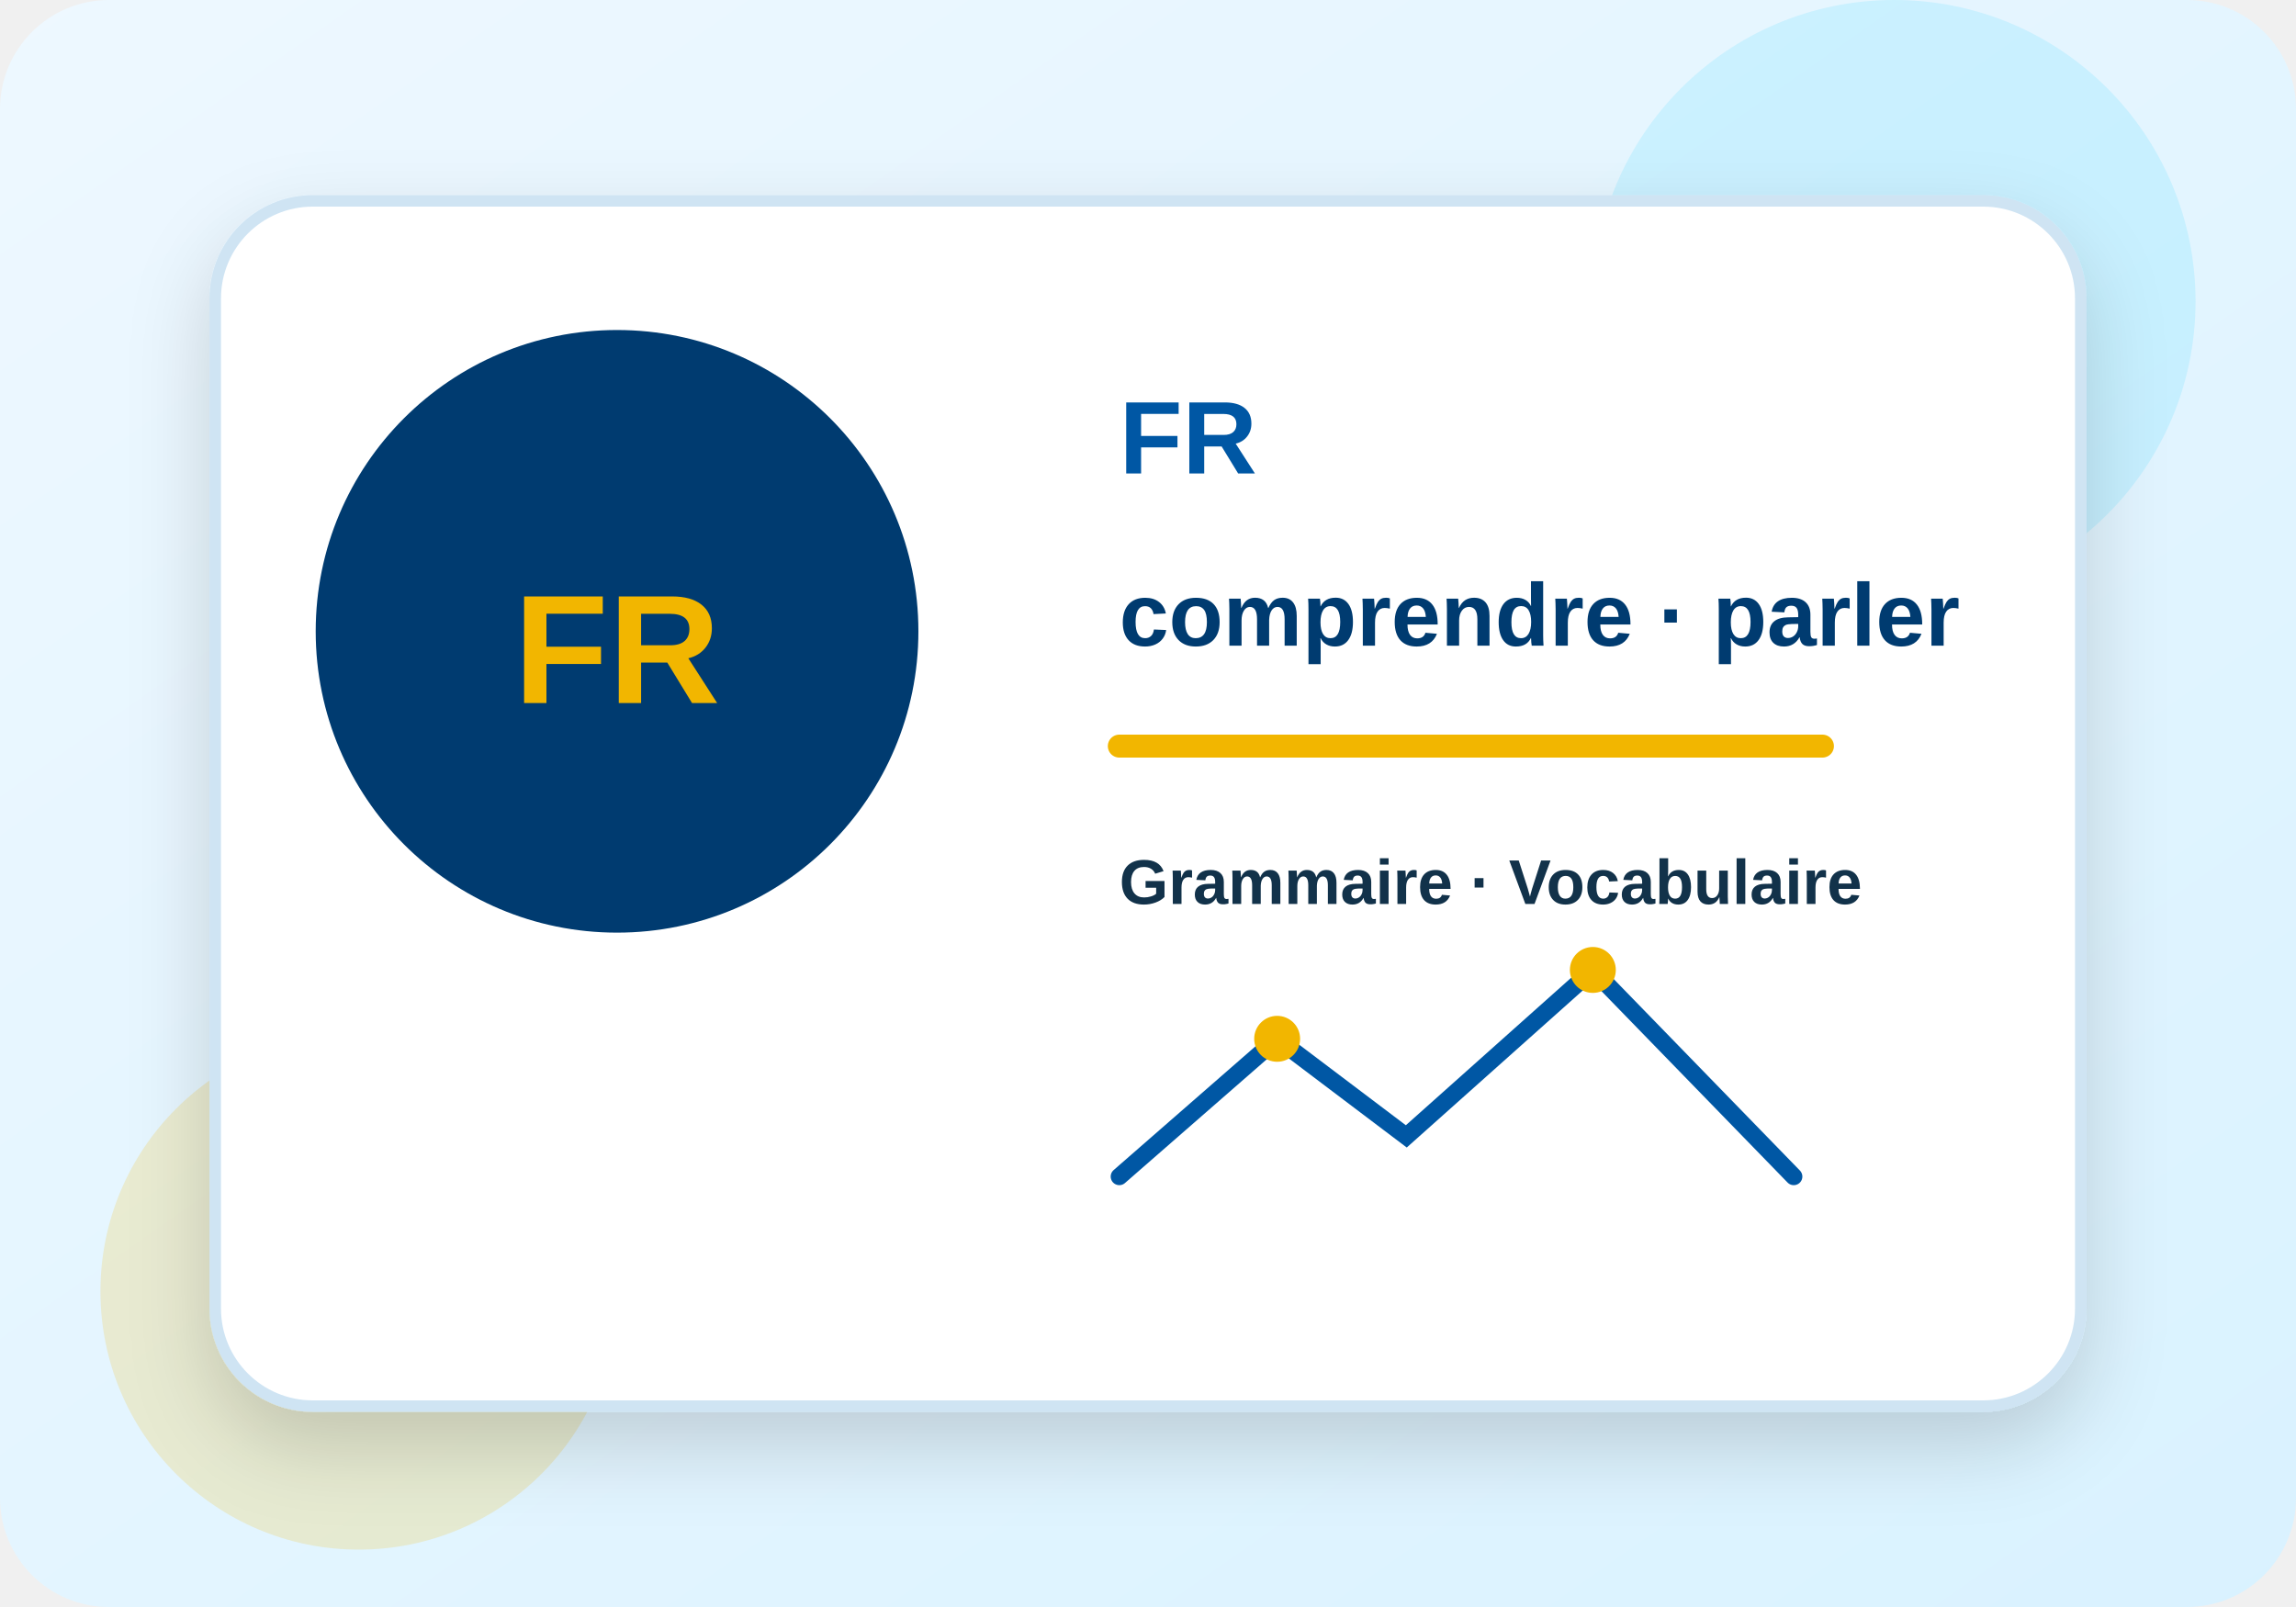
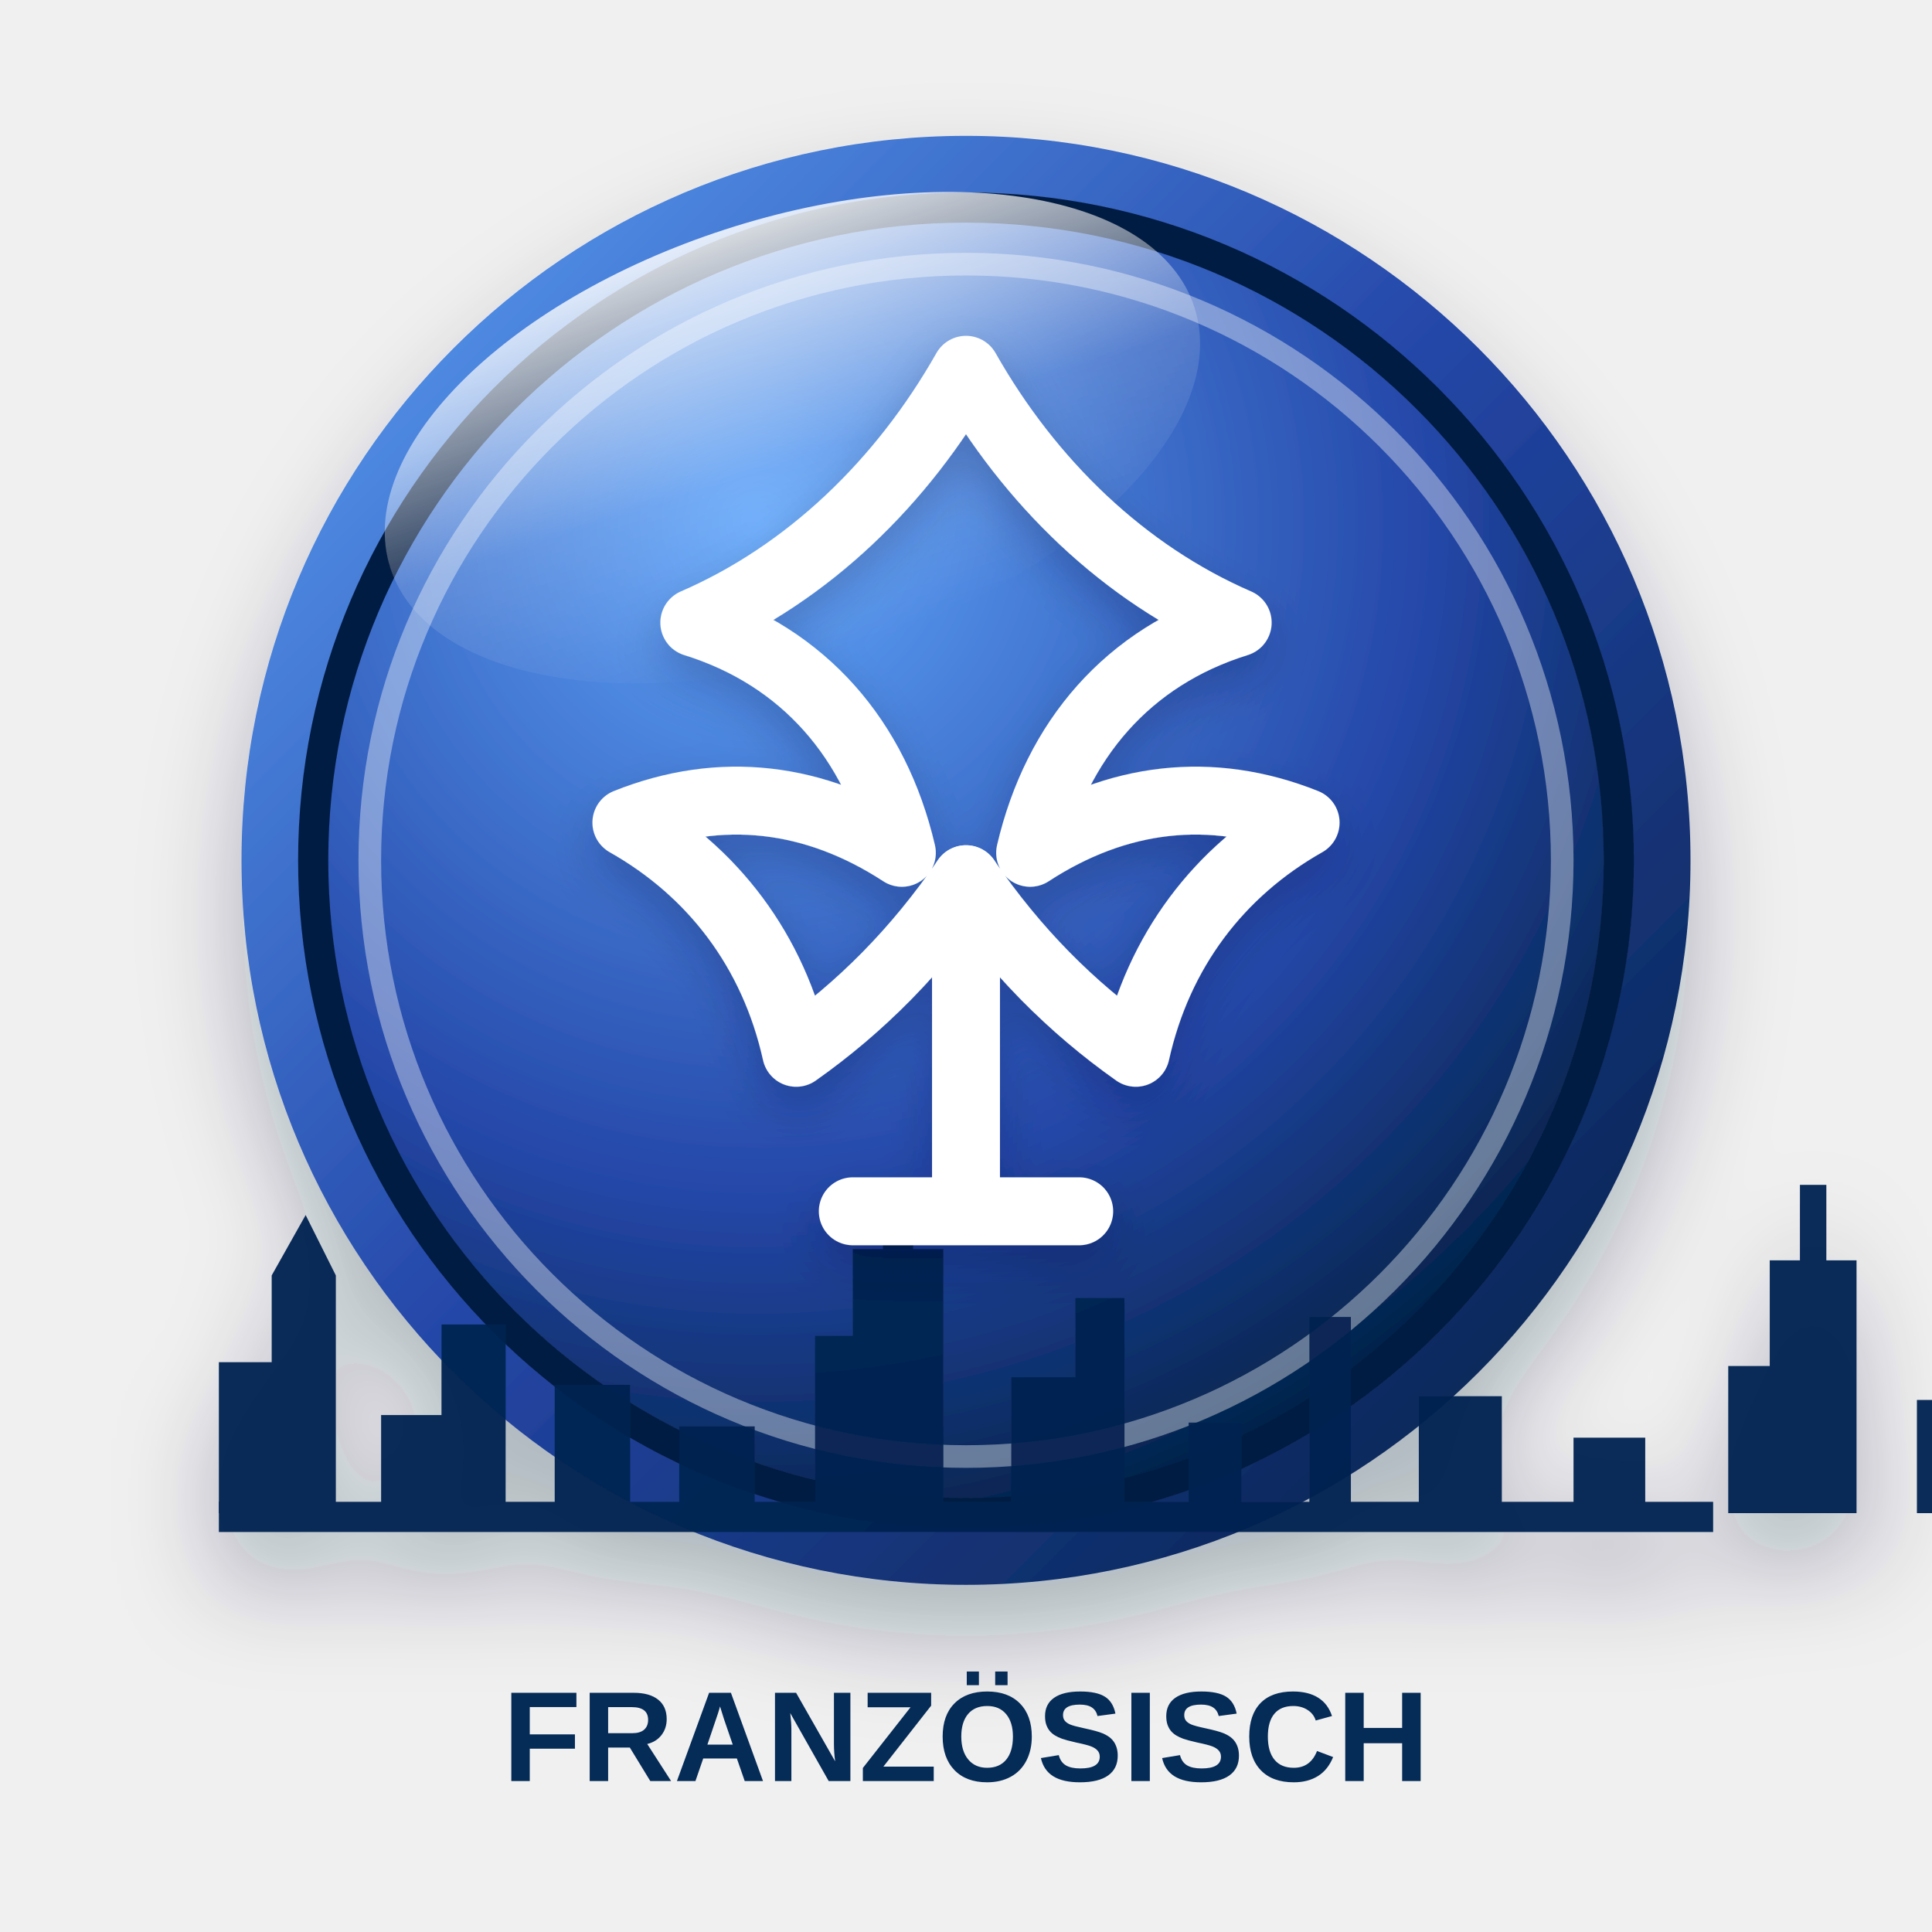
- <svg xmlns="http://www.w3.org/2000/svg" width="800" height="560" viewBox="0 0 800 560" role="img" aria-labelledby="title desc">
+ <svg xmlns="http://www.w3.org/2000/svg" viewBox="0 0 512 512" role="img" aria-label="FRANZÖSISCH">
  <defs>
-     <linearGradient id="bg" x1="0" y1="0" x2="1" y2="1">
-       <stop stop-color="#EEF8FF" />
-       <stop offset="1" stop-color="#D9F2FF" />
+     <filter id="shadow" x="-30%" y="-30%" width="160%" height="180%">
+       <feDropShadow dx="0" dy="14" stdDeviation="13" flood-color="#001a3a" flood-opacity=".28" />
+     </filter>
+     <filter id="soft" x="-30%" y="-30%" width="160%" height="180%">
+       <feDropShadow dx="0" dy="6" stdDeviation="6" flood-color="#001a3a" flood-opacity=".22" />
+     </filter>
+     <linearGradient id="whiteGloss" x1="0" y1="0" x2="0" y2="1">
+       <stop offset="0" stop-color="#fff" stop-opacity=".85" />
+       <stop offset=".55" stop-color="#fff" stop-opacity=".15" />
+       <stop offset="1" stop-color="#fff" stop-opacity="0" />
    </linearGradient>
-     <filter id="shadow">
-       <feDropShadow dx="0" dy="12" stdDeviation="14" flood-opacity=".16" />
-     </filter>
+     <radialGradient id="face" cx="34%" cy="24%" r="80%">
+       <stop offset="0" stop-color="#60a5fa" />
+       <stop offset=".65" stop-color="#2447a8" />
+       <stop offset="1" stop-color="#03234a" />
+     </radialGradient>
+     <linearGradient id="rim" x1="0" y1="0" x2="1" y2="1">
+       <stop offset="0" stop-color="#60a5fa" />
+       <stop offset=".48" stop-color="#2447a8" />
+       <stop offset="1" stop-color="#021d3f" />
+     </linearGradient>
  </defs>
-   <rect width="800" height="560" rx="38" fill="url(#bg)" />
-   <circle cx="660" cy="105" r="105" fill="#4CD9FF" opacity=".18" />
-   <circle cx="125" cy="450" r="90" fill="#F2B600" opacity=".18" />
-   <rect x="75" y="70" width="650" height="420" rx="34" fill="#FFFFFF" stroke="#CFE4F3" stroke-width="4" filter="url(#shadow)" />
-   <circle cx="215" cy="220" r="105" fill="#003B70" />
-   <text x="215" y="245" text-anchor="middle" font-family="Arial,sans-serif" font-size="54" font-weight="900" fill="#F2B600">FR</text>
-   <text x="390" y="165" font-family="Arial,sans-serif" font-size="36" font-weight="900" fill="#0057A4">FR</text>
-   <text x="390" y="225" font-family="Arial,sans-serif" font-size="31" font-weight="800" fill="#003B70">comprendre · parler</text>
-   <path d="M390 260h245" stroke="#F2B600" stroke-width="8" stroke-linecap="round" />
-   <text x="390" y="315" font-family="Arial,sans-serif" font-size="22" font-weight="700" fill="#12324A">Grammaire · Vocabulaire</text>
-   <g transform="translate(390 350)" fill="none" stroke="#0057A4" stroke-width="6" stroke-linecap="round">
-     <path d="M0 60l55-48 45 34 65-58 70 72" />
-     <circle cx="55" cy="12" r="8" fill="#F2B600" stroke="none" />
-     <circle cx="165" cy="-12" r="8" fill="#F2B600" stroke="none" />
+   <g filter="url(#shadow)">
+     <circle cx="256" cy="228" r="192" fill="url(#rim)" />
+     <circle cx="256" cy="228" r="173" fill="url(#face)" stroke="#061e43" stroke-width="8" />
+     <circle cx="256" cy="228" r="158" fill="none" stroke="#fff" stroke-opacity=".38" stroke-width="6" />
+     <ellipse cx="210" cy="116" rx="112" ry="58" fill="url(#whiteGloss)" transform="rotate(-18 210 116)" />
+     <g transform="translate(58 306)" fill="#032451" opacity=".95">
+       <path d="M0 95V55h14V32l9-16 8 16v63h12V69h16V45h17v50h13V61h20v34h13V72h20v23h16V48h10V25h8V8h8v17h8v70h18V59h17V38h13v57h17V71h14v24h18V43h11v52h18V64h22v31h19V75h19v20h22V56h11V28h8V8h7v20h8v67h16V65h16v30h18V44h10v51h19V72h18v23h17V58h12v37z" />
+       <rect y="92" width="396" height="8" />
+     </g>
+     <g transform="translate(0 -18)" fill="none" stroke="#fff" stroke-width="18" stroke-linecap="round" stroke-linejoin="round" filter="url(#soft)">
+       <path d="M256 116c-17 30-42 54-72 67 29 9 48 31 55 61-23-15-48-18-73-8 23 13 39 34 45 61 17-12 32-27 45-46 13 19 28 34 45 46 6-27 22-48 45-61-25-10-50-7-73 8 7-30 26-52 55-61-30-13-55-37-72-67z" />
+       <path d="M256 251v88M226 339h60" />
+     </g>
  </g>
+   <text x="256" y="472" text-anchor="middle" font-family="Arial,Helvetica,sans-serif" font-size="34" font-weight="800" fill="#052B57">FRANZÖSISCH</text>
</svg>
